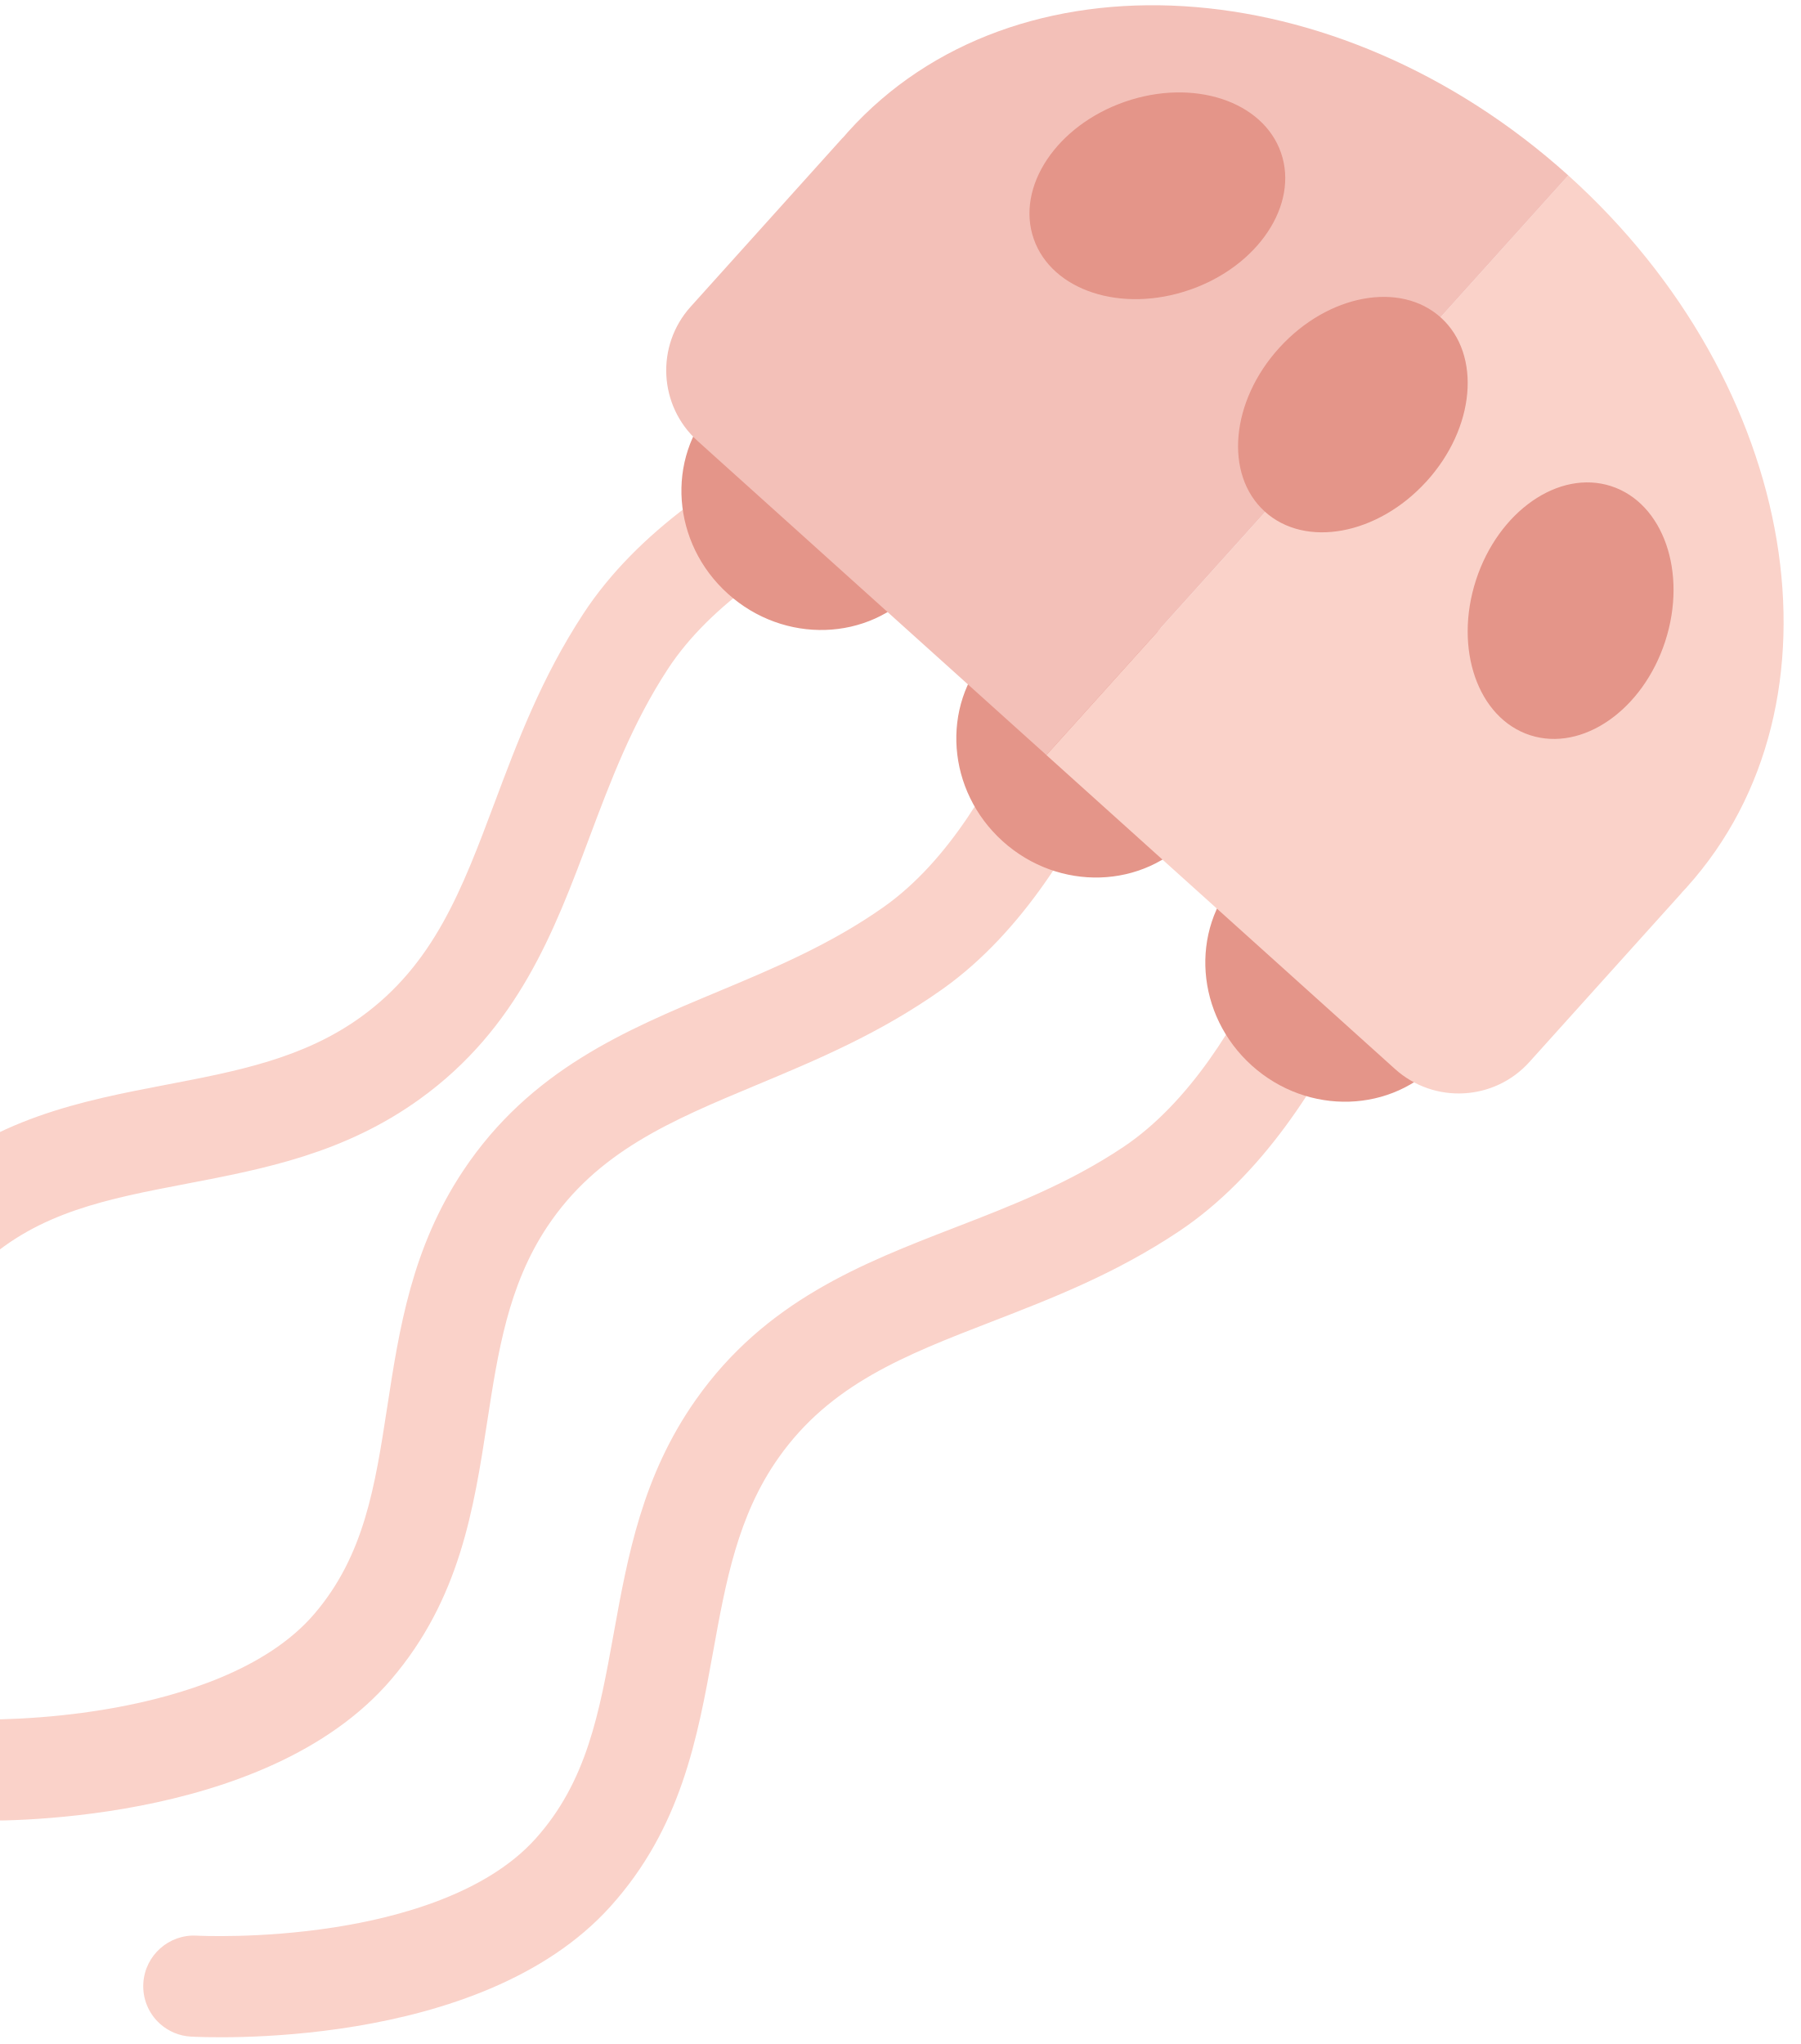
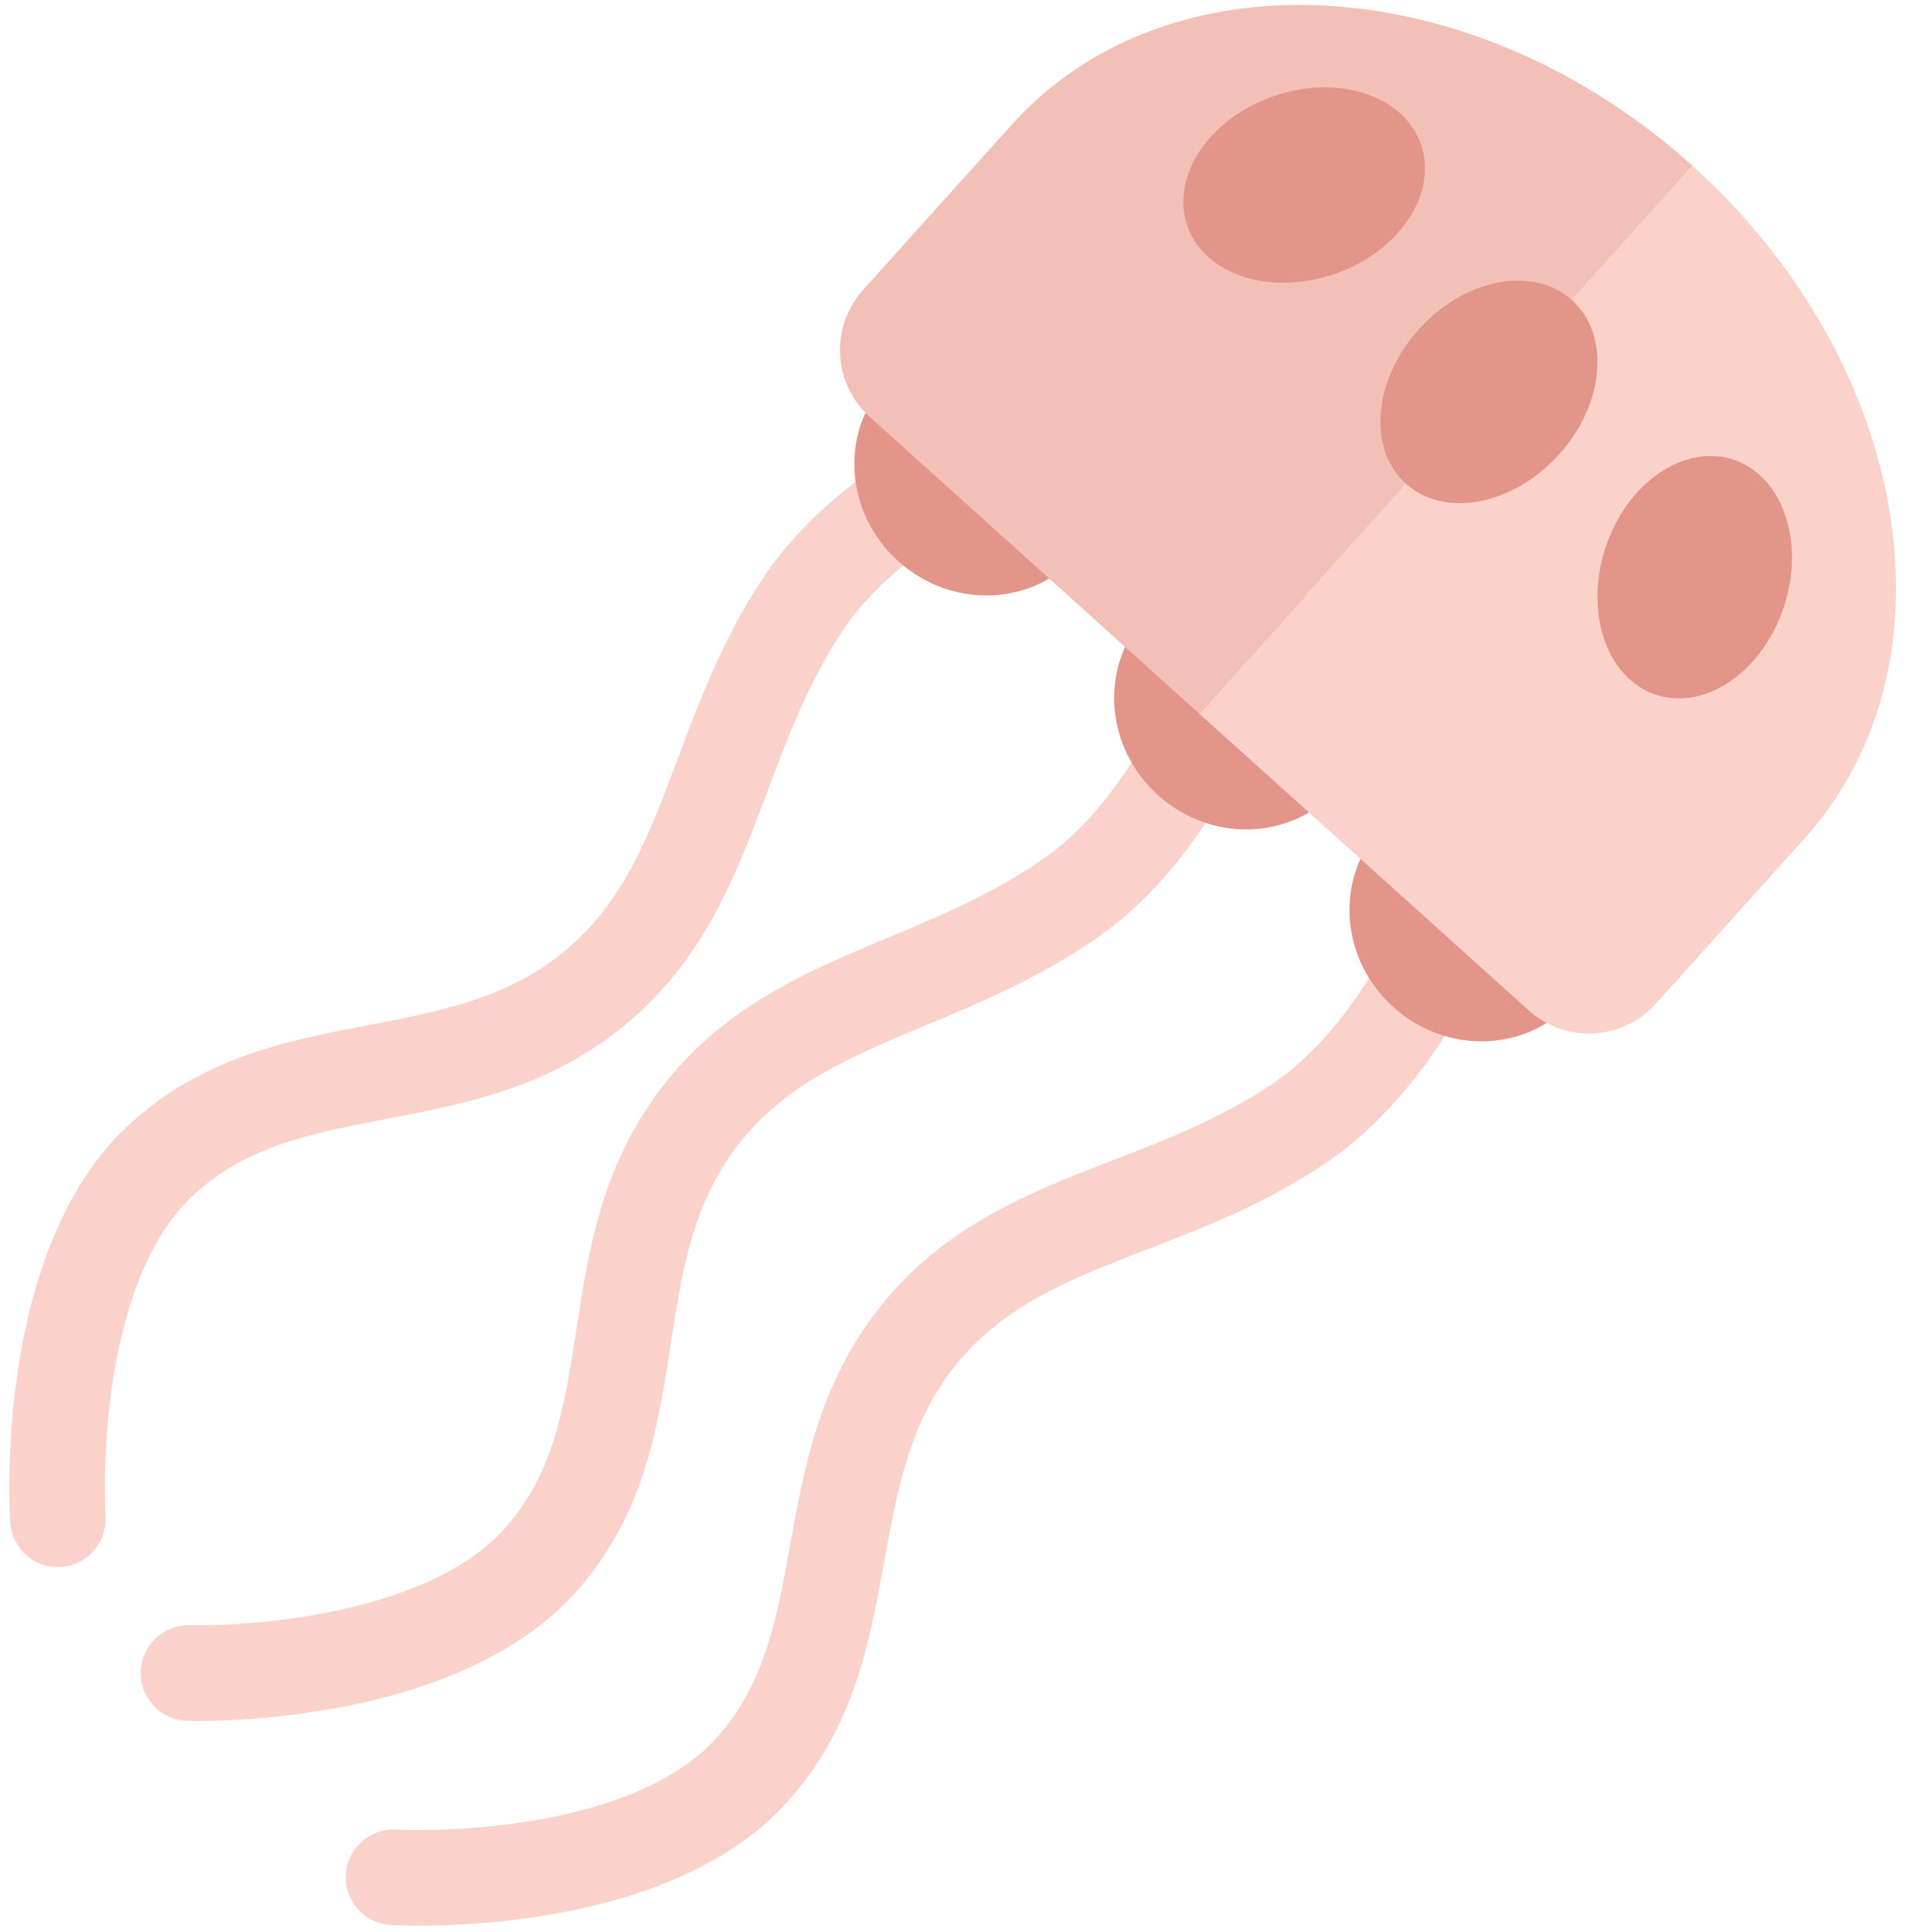
- <svg xmlns="http://www.w3.org/2000/svg" width="89" height="101" viewBox="0 0 89 101">
+ <svg xmlns="http://www.w3.org/2000/svg" width="100" height="101" viewBox="0 0 100 101">
  <g fill="none" fill-rule="evenodd">
-     <path d="M7.905 100a2.49 2.49 0 0 1-.822-2.004 2.505 2.505 0 0 1 2.643-2.35c.028.002 3.115.164 6.792-.41 3.185-.495 7.495-1.657 9.94-4.372 2.543-2.825 3.156-6.21 3.866-10.13.695-3.84 1.415-7.813 4.064-11.57 3.44-4.883 8.203-6.727 12.808-8.51 2.77-1.07 5.63-2.18 8.31-3.972 6.54-4.375 9.5-15.72 9.53-15.835a2.504 2.504 0 0 1 3.037-1.81 2.492 2.492 0 0 1 1.805 3.03c-.137.54-3.454 13.316-11.6 18.766-3.14 2.1-6.265 3.31-9.287 4.48-4.268 1.653-7.954 3.08-10.52 6.723-2.013 2.853-2.605 6.12-3.23 9.578-.776 4.28-1.577 8.706-5.074 12.59-6.455 7.17-20.158 6.464-20.738 6.43A2.48 2.48 0 0 1 7.905 100M-9.643 81.28a2.48 2.48 0 0 1-.818-1.683c-.04-.58-.886-14.278 6.215-20.808 3.847-3.538 8.263-4.385 12.534-5.204 3.45-.662 6.71-1.287 9.54-3.328 3.617-2.605 5.006-6.307 6.614-10.594 1.138-3.035 2.316-6.172 4.383-9.334 5.365-8.204 18.102-11.652 18.642-11.795a2.49 2.49 0 0 1 3.05 1.776 2.504 2.504 0 0 1-1.782 3.055c-.17.046-11.437 3.126-15.732 9.694-1.765 2.697-2.843 5.57-3.886 8.35-1.735 4.626-3.53 9.408-8.374 12.9-3.73 2.688-7.693 3.448-11.526 4.183-3.912.75-7.29 1.398-10.088 3.97-2.69 2.474-3.806 6.797-4.27 9.987-.535 3.683-.34 6.77-.338 6.8a2.506 2.506 0 0 1-2.326 2.663 2.486 2.486 0 0 1-1.84-.634M-2.817 89.32a2.488 2.488 0 0 1-.824-1.937 2.505 2.505 0 0 1 2.58-2.42c.027 0 3.118.083 6.778-.587 3.17-.58 7.45-1.855 9.82-4.633 2.47-2.89 2.994-6.29 3.6-10.228.594-3.858 1.208-7.847 3.758-11.674 3.31-4.97 8.023-6.937 12.58-8.84 2.74-1.146 5.573-2.33 8.204-4.19 6.448-4.565 9.083-15.964 9.11-16.08a2.504 2.504 0 0 1 2.986-1.892 2.492 2.492 0 0 1 1.886 2.983c-.123.546-3.102 13.403-11.103 19.066-3.084 2.182-6.176 3.474-9.167 4.723-4.224 1.763-7.87 3.287-10.342 6.996-1.935 2.905-2.44 6.186-2.975 9.66-.662 4.298-1.346 8.743-4.74 12.717C13.07 90.32-.647 89.976-1.228 89.958a2.482 2.482 0 0 1-1.59-.638" fill="#FAD2C9" />
-     <path d="M45.32 29.05c-2.39 2.655-6.577 2.786-9.348.29-2.772-2.494-3.08-6.67-.687-9.327 2.392-2.657 6.578-2.788 9.35-.293 2.77 2.496 3.077 6.672.686 9.33M58.905 41.28c-2.392 2.657-6.578 2.788-9.35.292-2.77-2.495-3.077-6.67-.686-9.328 2.39-2.656 6.577-2.787 9.348-.292 2.772 2.495 3.08 6.672.687 9.328M71.21 52.36c-2.393 2.655-6.578 2.786-9.35.29-2.77-2.494-3.078-6.67-.686-9.327 2.39-2.657 6.577-2.787 9.348-.292 2.772 2.496 3.08 6.672.687 9.33" fill="#E49589" />
-     <path d="M83.36 43.835c8.21-9.117 5.585-24.862-5.86-35.168L51.71 37.31l14.048 12.648 3.186 2.87a4.702 4.702 0 0 0 6.64-.357l7.48-8.307c.025-.026.045-.055.068-.082.076-.08.154-.162.23-.245" fill="#FAD2C9" />
-     <path d="M77.5 8.666C66.05-1.64 50.12-2.604 41.91 6.513c-.075.083-.148.168-.22.253-.025.025-.052.048-.076.075l-7.48 8.31a4.702 4.702 0 0 0 .34 6.64l3.186 2.868 14.05 12.65L77.5 8.67v-.002z" fill="#F3C0B8" />
-     <path d="M82.292 31.687c-1.104 3.398-4.093 5.477-6.676 4.642-2.582-.836-3.78-4.267-2.676-7.666 1.105-3.398 4.094-5.477 6.676-4.642s3.78 4.266 2.676 7.665M70.486 23.796c-2.408 2.642-5.985 3.302-7.99 1.475s-1.68-5.45.73-8.092c2.407-2.643 5.985-3.303 7.99-1.476 2.005 1.828 1.68 5.452-.73 8.094M58.795 14.32c-3.376 1.172-6.83.04-7.714-2.525-.884-2.566 1.135-5.596 4.51-6.767 3.376-1.17 6.83-.04 7.715 2.526.885 2.566-1.134 5.596-4.51 6.767" fill="#E49589" />
+     <path d="M18.905 100a2.49 2.49 0 0 1-.822-2.004 2.505 2.505 0 0 1 2.643-2.35c.028.002 3.115.164 6.792-.41 3.185-.495 7.495-1.657 9.94-4.372 2.543-2.825 3.156-6.21 3.866-10.13.695-3.84 1.415-7.813 4.064-11.57 3.44-4.883 8.203-6.727 12.808-8.51 2.77-1.07 5.63-2.18 8.31-3.972 6.54-4.375 9.5-15.72 9.53-15.835a2.504 2.504 0 0 1 3.037-1.81 2.492 2.492 0 0 1 1.805 3.03c-.137.54-3.454 13.316-11.6 18.766-3.14 2.1-6.265 3.31-9.287 4.48-4.268 1.653-7.954 3.08-10.52 6.723-2.013 2.853-2.605 6.12-3.23 9.578-.776 4.28-1.577 8.706-5.074 12.59-6.455 7.17-20.158 6.464-20.738 6.43a2.48 2.48 0 0 1-1.523-.634M1.357 81.28a2.48 2.48 0 0 1-.818-1.683C.5 79.017-.347 65.32 6.754 58.79c3.847-3.538 8.263-4.385 12.534-5.204 3.45-.662 6.71-1.287 9.54-3.328 3.617-2.605 5.006-6.307 6.614-10.594 1.138-3.035 2.316-6.172 4.383-9.334 5.365-8.204 18.102-11.652 18.642-11.795a2.49 2.49 0 0 1 3.05 1.776 2.504 2.504 0 0 1-1.782 3.055c-.17.046-11.437 3.126-15.732 9.694-1.765 2.697-2.843 5.57-3.886 8.35-1.735 4.626-3.53 9.408-8.374 12.9-3.73 2.688-7.693 3.448-11.526 4.183-3.912.75-7.29 1.398-10.088 3.97-2.69 2.474-3.806 6.797-4.27 9.987-.535 3.683-.34 6.77-.338 6.8a2.506 2.506 0 0 1-2.326 2.663 2.486 2.486 0 0 1-1.84-.634M8.183 89.32a2.488 2.488 0 0 1-.824-1.937 2.505 2.505 0 0 1 2.58-2.42c.027 0 3.118.083 6.778-.587 3.17-.58 7.45-1.855 9.82-4.633 2.47-2.89 2.994-6.29 3.6-10.228.594-3.858 1.208-7.847 3.758-11.674 3.31-4.97 8.023-6.937 12.58-8.84 2.74-1.146 5.573-2.33 8.204-4.19 6.448-4.565 9.083-15.964 9.11-16.08a2.504 2.504 0 0 1 2.986-1.892 2.492 2.492 0 0 1 1.886 2.983c-.123.546-3.102 13.403-11.103 19.066-3.084 2.182-6.176 3.474-9.167 4.723-4.224 1.763-7.87 3.287-10.342 6.996-1.935 2.905-2.44 6.186-2.975 9.66-.662 4.298-1.346 8.743-4.74 12.717-6.264 7.336-19.982 6.993-20.563 6.975a2.482 2.482 0 0 1-1.59-.638" fill="#FAD2C9" />
+     <path d="M56.32 29.05c-2.39 2.655-6.577 2.786-9.348.29-2.772-2.494-3.08-6.67-.687-9.327 2.392-2.657 6.578-2.788 9.35-.293 2.77 2.496 3.077 6.672.686 9.33M69.905 41.28c-2.392 2.657-6.578 2.788-9.35.292-2.77-2.495-3.077-6.67-.686-9.328 2.39-2.656 6.577-2.787 9.348-.292 2.772 2.495 3.08 6.672.687 9.328M82.21 52.36c-2.393 2.655-6.578 2.786-9.35.29-2.77-2.494-3.078-6.67-.686-9.327 2.39-2.657 6.577-2.787 9.348-.292 2.772 2.496 3.08 6.672.687 9.33" fill="#E49589" />
+     <path d="M94.36 43.835c8.21-9.117 5.585-24.862-5.86-35.168L62.71 37.31l14.048 12.648 3.186 2.87a4.702 4.702 0 0 0 6.64-.357l7.48-8.307c.025-.026.045-.055.068-.082.076-.08.154-.162.23-.245" fill="#FAD2C9" />
+     <path d="M88.5 8.666C77.05-1.64 61.12-2.604 52.91 6.513c-.075.083-.148.168-.22.253-.025.025-.052.048-.076.075l-7.48 8.31a4.702 4.702 0 0 0 .34 6.64l3.186 2.868 14.05 12.65L88.5 8.67v-.002z" fill="#F3C0B8" />
+     <path d="M93.292 31.687c-1.104 3.398-4.093 5.477-6.676 4.642-2.582-.836-3.78-4.267-2.676-7.666 1.105-3.398 4.094-5.477 6.676-4.642s3.78 4.266 2.676 7.665M81.486 23.796c-2.408 2.642-5.985 3.302-7.99 1.475s-1.68-5.45.73-8.092c2.407-2.643 5.985-3.303 7.99-1.476 2.005 1.828 1.68 5.452-.73 8.094M69.795 14.32c-3.376 1.172-6.83.04-7.714-2.525-.884-2.566 1.135-5.596 4.51-6.767 3.376-1.17 6.83-.04 7.715 2.526.885 2.566-1.134 5.596-4.51 6.767" fill="#E49589" />
  </g>
</svg>
